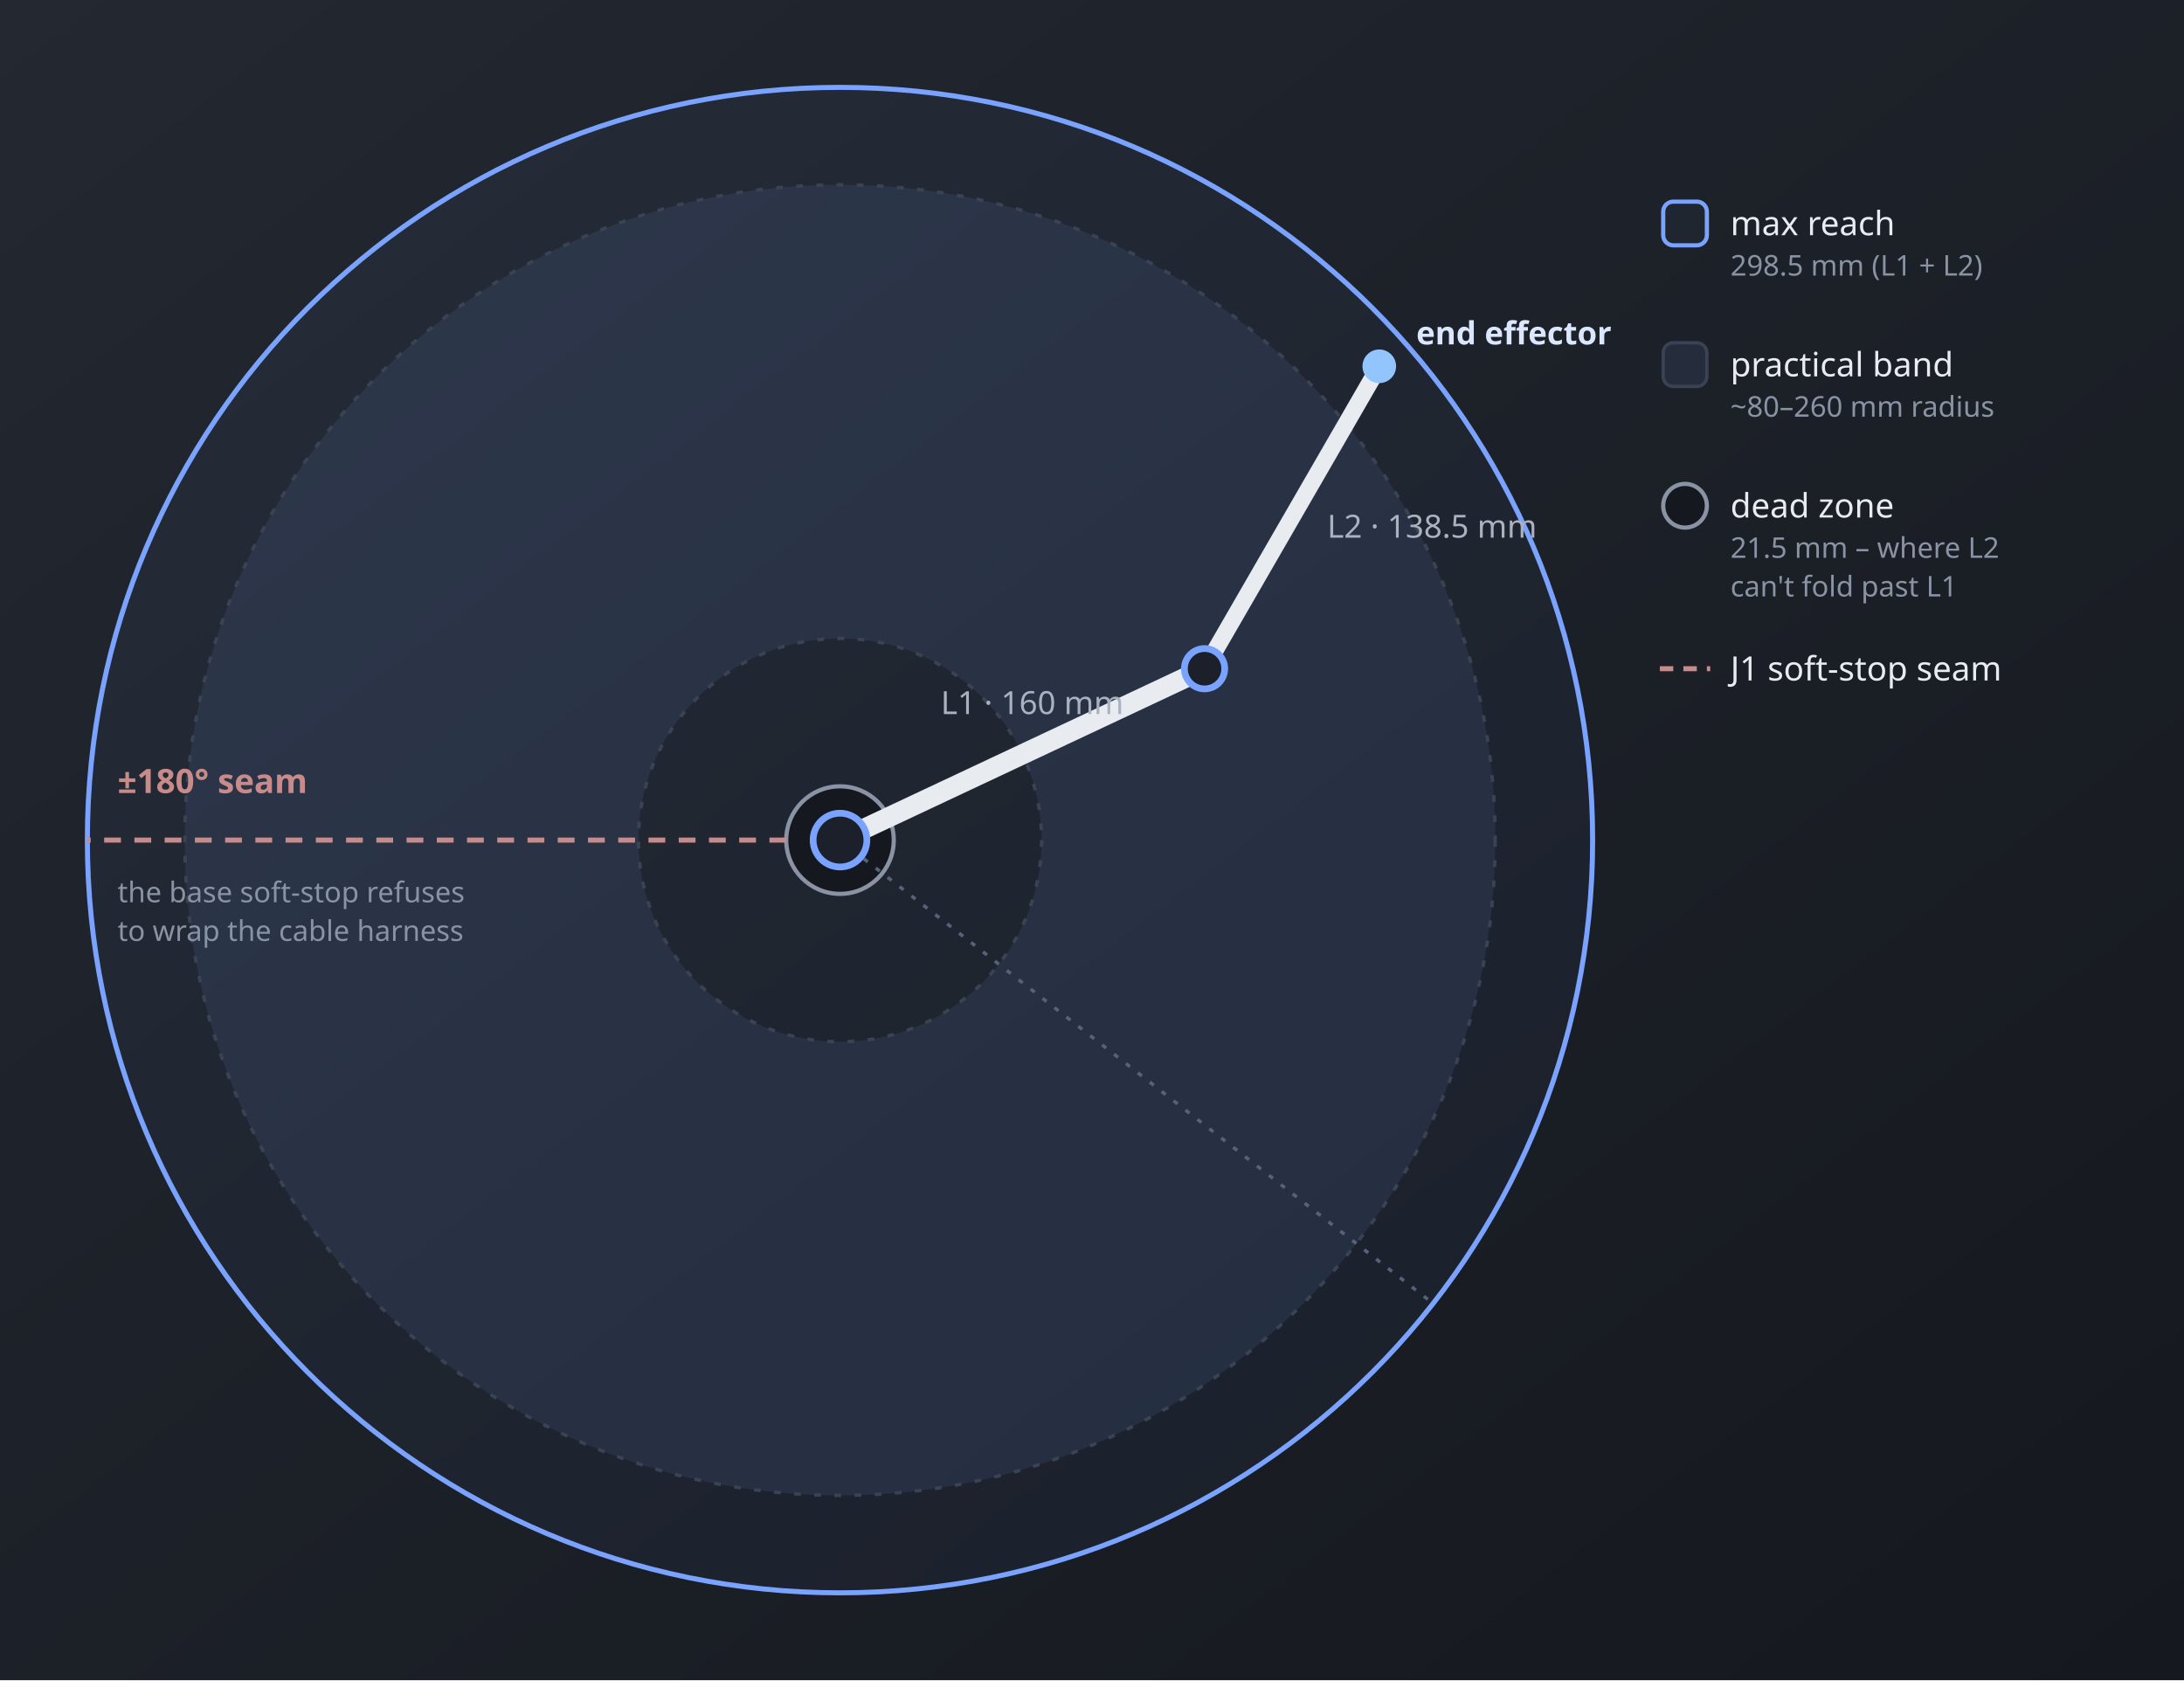
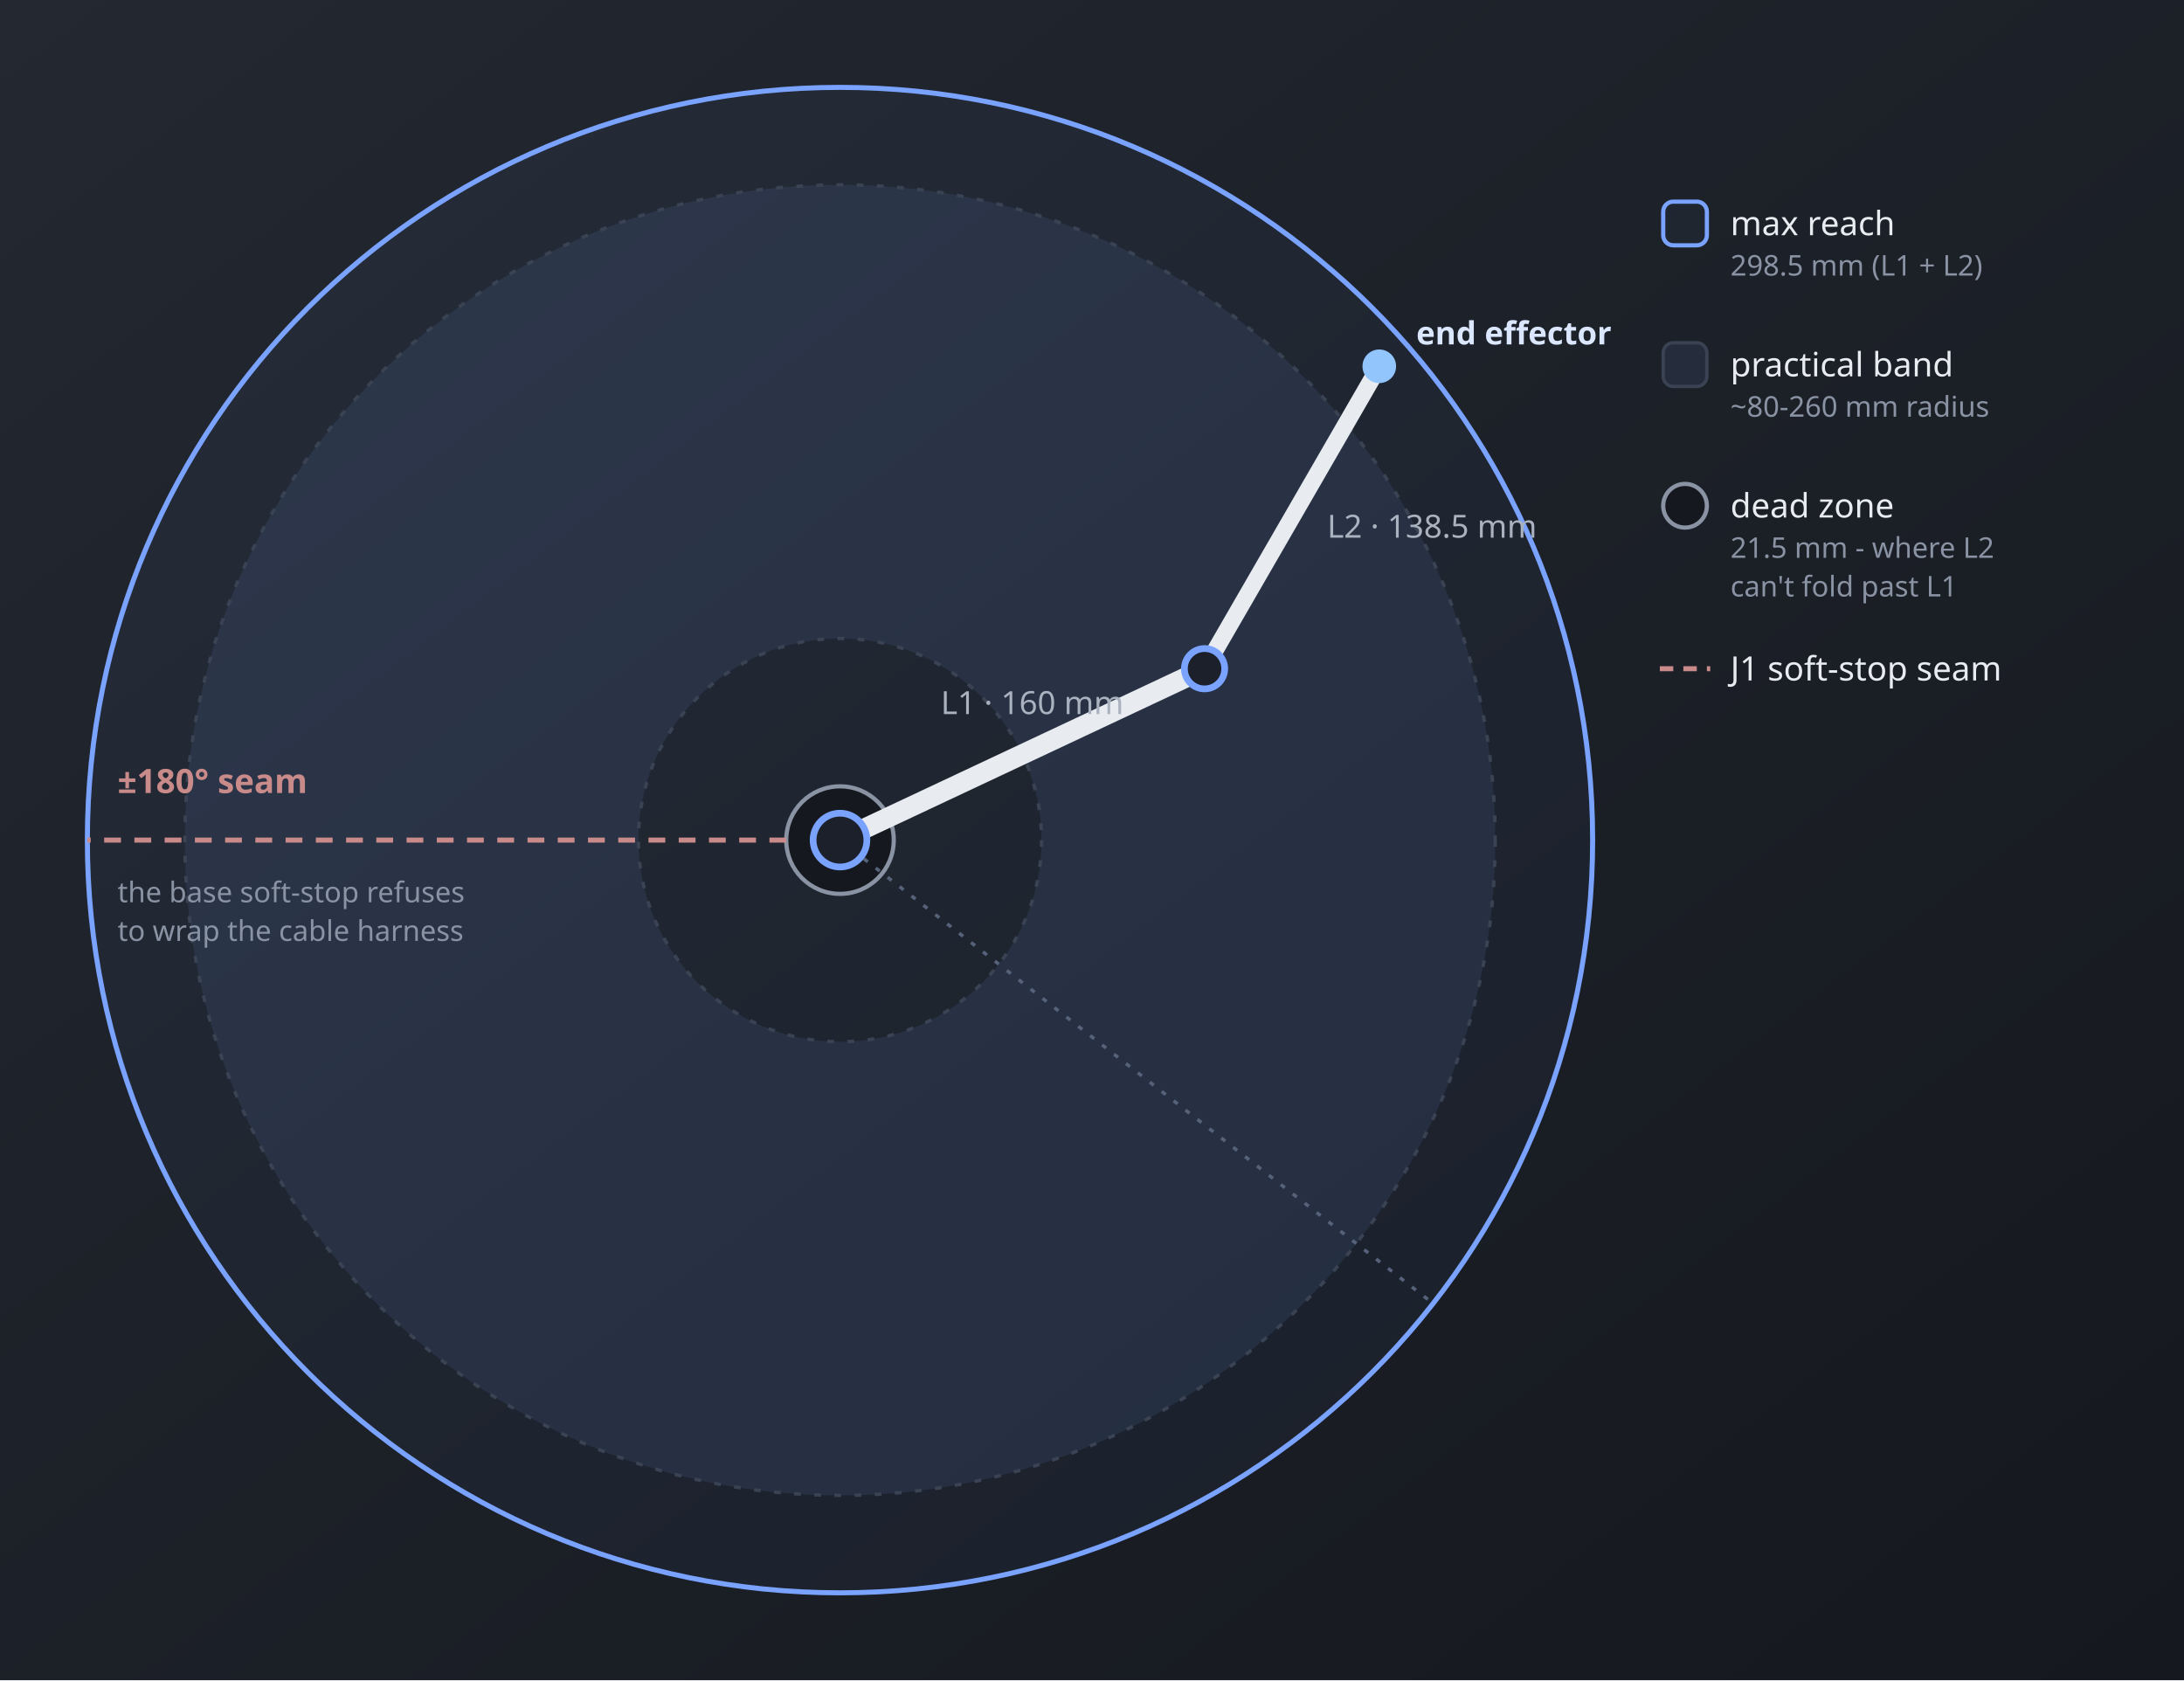
<svg xmlns="http://www.w3.org/2000/svg" viewBox="0 0 1300 1000" role="img" aria-label="To-scale top-down plot of the SCARA arm's reachable workspace annulus" font-family="ui-sans-serif, system-ui, sans-serif">
  <defs>
    <linearGradient id="bgw" x1="0" y1="0" x2="1" y2="1">
      <stop offset="0" stop-color="#232831" />
      <stop offset="1" stop-color="#15181e" />
    </linearGradient>
  </defs>
  <rect width="1300" height="1000" fill="url(#bgw)" />
  <circle cx="500" cy="500" r="448" fill="rgb(122 162 255 / 0.04)" stroke="#7aa2ff" stroke-width="3" />
  <path d="M500 110 a390 390 0 1 0 0.01 0 Z M500 380 a120 120 0 1 1 -0.01 0 Z" fill="rgb(122 162 255 / 0.10)" fill-rule="evenodd" />
  <circle cx="500" cy="500" r="390" fill="none" stroke="#3a4353" stroke-width="2" stroke-dasharray="4 8" />
  <circle cx="500" cy="500" r="120" fill="none" stroke="#3a4353" stroke-width="2" stroke-dasharray="4 8" />
  <circle cx="500" cy="500" r="32" fill="#15181e" stroke="#8a93a3" stroke-width="2.5" />
  <line x1="468" y1="500" x2="52" y2="500" stroke="#c98a8a" stroke-width="3" stroke-dasharray="10 8" />
  <text x="70" y="472" fill="#c98a8a" font-size="20" font-weight="600">±180° seam</text>
  <text x="70" y="537" fill="#8a93a3" font-size="17">the base soft-stop refuses</text>
  <text x="70" y="560" fill="#8a93a3" font-size="17">to wrap the cable harness</text>
  <line x1="500" y1="500" x2="948" y2="500" stroke="#55627a" stroke-width="2" stroke-dasharray="3 6" transform="rotate(38 500 500)" />
  <g stroke-linecap="round">
    <line x1="500" y1="500" x2="717" y2="398" stroke="#e8ebf0" stroke-width="12" />
    <line x1="717" y1="398" x2="821" y2="218" stroke="#e8ebf0" stroke-width="10" />
  </g>
  <circle cx="500" cy="500" r="16" fill="#1b202a" stroke="#7aa2ff" stroke-width="4" />
  <circle cx="717" cy="398" r="12" fill="#1b202a" stroke="#7aa2ff" stroke-width="4" />
  <circle cx="821" cy="218" r="10" fill="#93c5fd" />
  <text x="560" y="425" fill="#aab2bf" font-size="19">L1 · 160 mm</text>
  <text x="790" y="320" fill="#aab2bf" font-size="19">L2 · 138.5 mm</text>
  <text x="843" y="205" fill="#dbe7ff" font-size="19" font-weight="600">end effector</text>
  <g font-size="20">
    <rect x="990" y="120" width="26" height="26" rx="6" fill="rgb(122 162 255 / 0.04)" stroke="#7aa2ff" stroke-width="2.5" />
    <text x="1030" y="140" fill="#e8ebf0">max reach</text>
    <text x="1030" y="164" fill="#8a93a3" font-size="17">298.5 mm (L1 + L2)</text>
    <rect x="990" y="204" width="26" height="26" rx="6" fill="rgb(122 162 255 / 0.10)" stroke="#3a4353" stroke-width="2" />
    <text x="1030" y="224" fill="#e8ebf0">practical band</text>
-     <text x="1030" y="248" fill="#8a93a3" font-size="17">~80–260 mm radius</text>
+     <text x="1030" y="248" fill="#8a93a3" font-size="17">~80-260 mm radius</text>
    <circle cx="1003" cy="301" r="13" fill="#15181e" stroke="#8a93a3" stroke-width="2.5" />
    <text x="1030" y="308" fill="#e8ebf0">dead zone</text>
-     <text x="1030" y="332" fill="#8a93a3" font-size="17">21.5 mm – where L2</text>
+     <text x="1030" y="332" fill="#8a93a3" font-size="17">21.5 mm - where L2</text>
    <text x="1030" y="355" fill="#8a93a3" font-size="17">can't fold past L1</text>
    <line x1="988" y1="398" x2="1018" y2="398" stroke="#c98a8a" stroke-width="3" stroke-dasharray="8 6" />
    <text x="1030" y="405" fill="#e8ebf0">J1 soft-stop seam</text>
  </g>
</svg>
